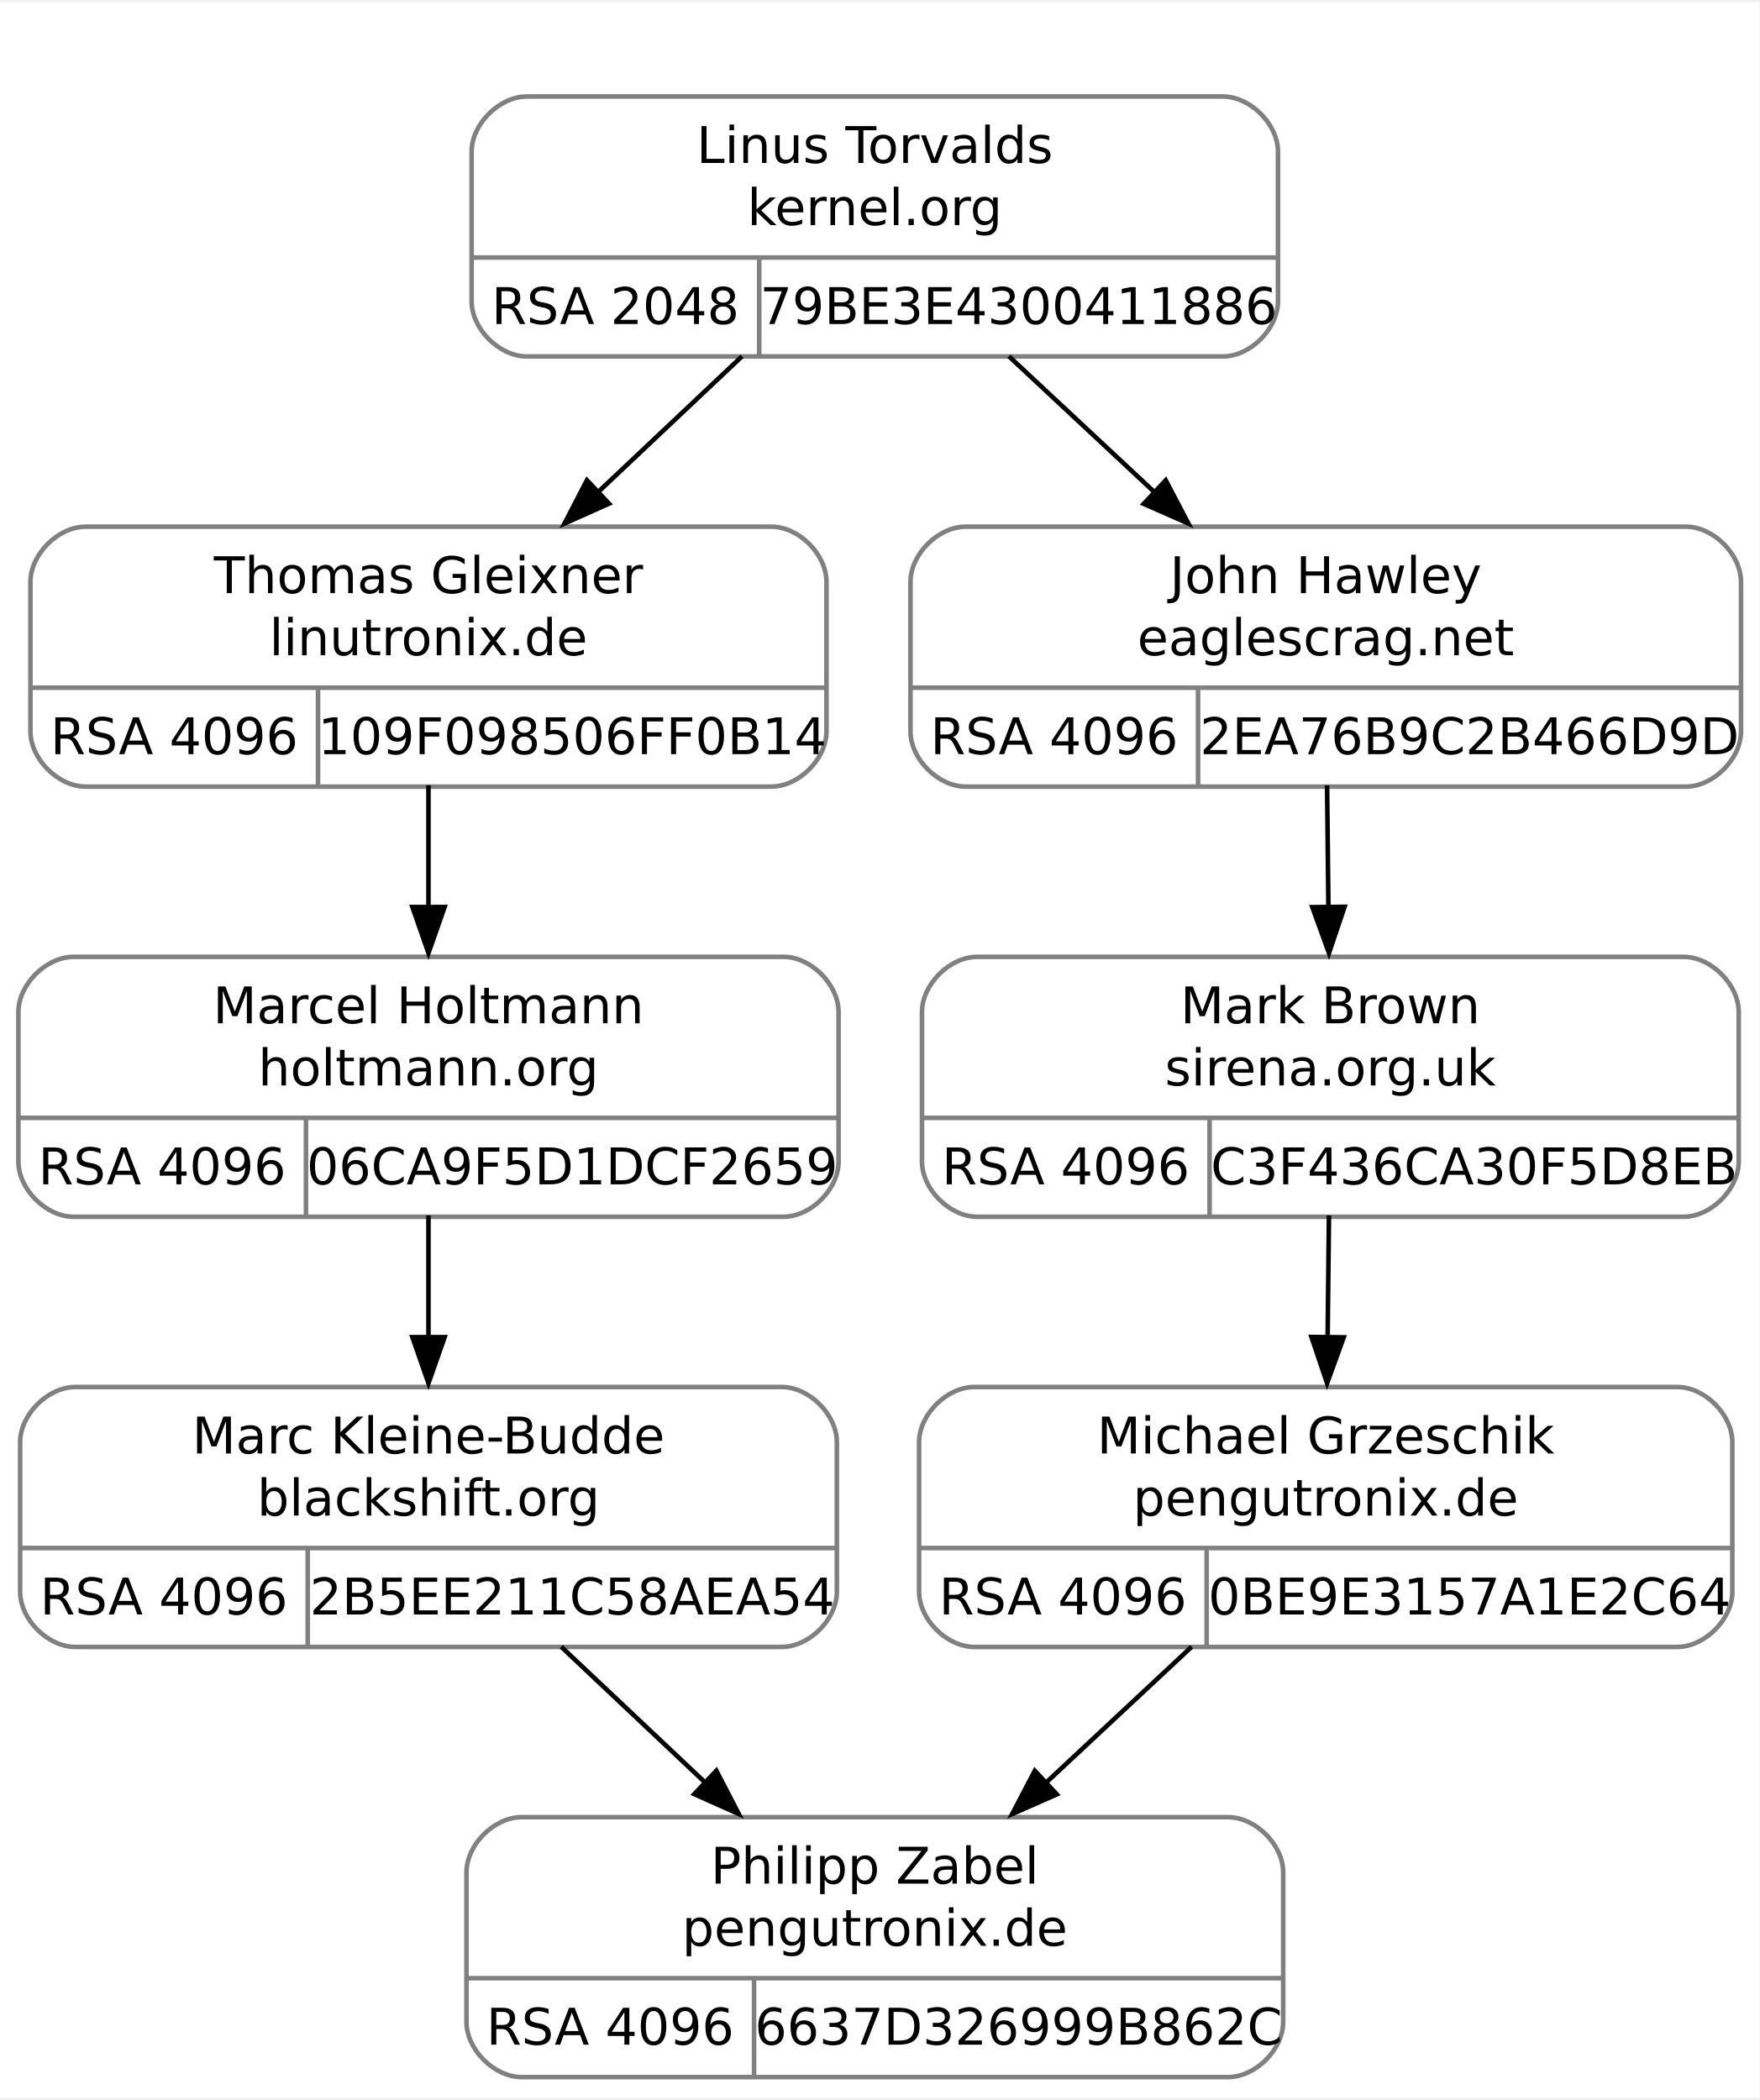
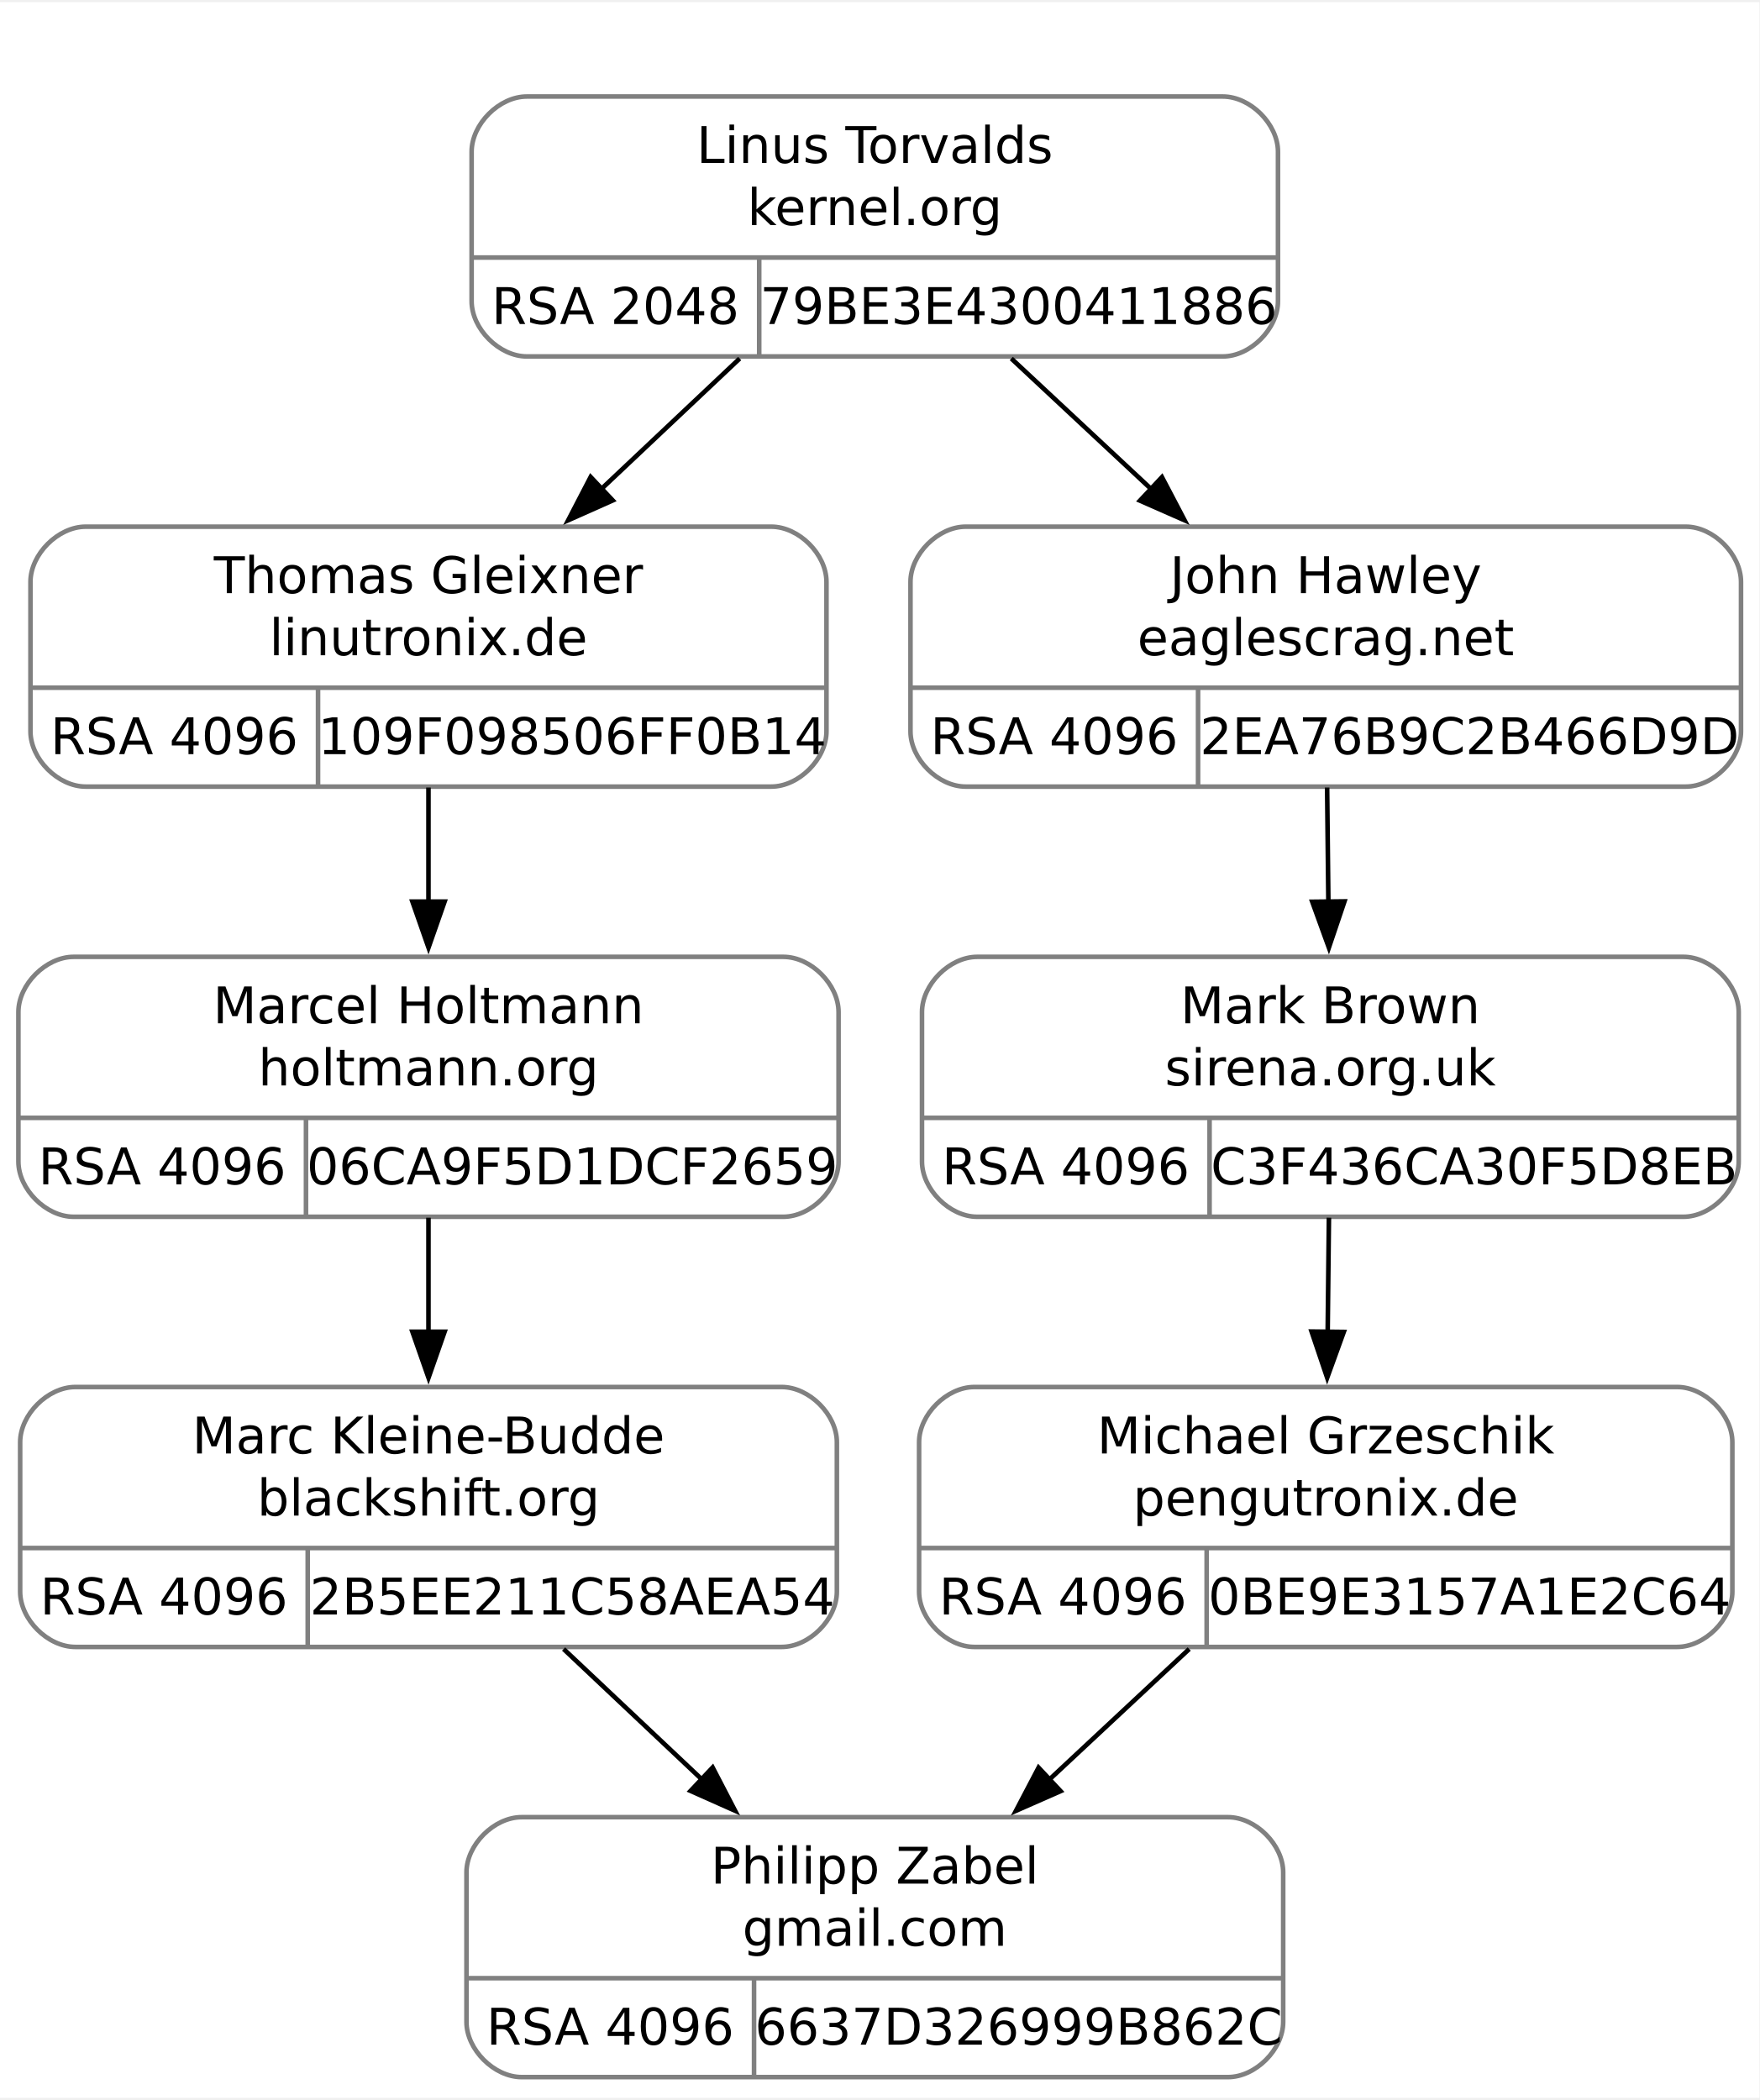
<svg xmlns="http://www.w3.org/2000/svg" width="382pt" height="456pt" viewBox="0.00 0.00 382.38 455.50">
  <g id="graph0" class="graph" transform="scale(1 1) rotate(0) translate(4 451.5)">
    <polygon fill="white" stroke="none" points="-4,4 -4,-451.5 378.38,-451.5 378.38,4 -4,4" />
    <g id="clust1" class="cluster">
      <polygon fill="none" stroke="white" points="90.12,-366 90.12,-439.5 282.12,-439.5 282.12,-366 90.12,-366" />
    </g>
    <g id="node1" class="node">
      <path fill="none" stroke="gray" d="M14.62,-281C14.62,-281 163.62,-281 163.62,-281 169.62,-281 175.62,-287 175.62,-293 175.62,-293 175.62,-325.5 175.62,-325.5 175.62,-331.5 169.62,-337.5 163.62,-337.5 163.62,-337.5 14.62,-337.5 14.62,-337.5 8.62,-337.5 2.62,-331.5 2.62,-325.5 2.62,-325.5 2.62,-293 2.62,-293 2.62,-287 8.62,-281 14.62,-281" />
      <text text-anchor="middle" x="89.12" y="-323.05" font-family="droid sans,dejavu sans,helvetica" font-size="11.00">Thomas Gleixner</text>
      <text text-anchor="middle" x="89.12" y="-309.55" font-family="droid sans,dejavu sans,helvetica" font-size="11.00">linutronix.de</text>
      <polyline fill="none" stroke="gray" points="2.62,-302.5 175.62,-302.5" />
      <text text-anchor="middle" x="33.88" y="-288.05" font-family="droid sans,dejavu sans,helvetica" font-size="11.00">RSA 4096</text>
      <polyline fill="none" stroke="gray" points="65.12,-281 65.12,-302.5" />
      <text text-anchor="middle" x="120.38" y="-288.05" font-family="droid sans,dejavu sans,helvetica" font-size="11.00">109F098506FF0B14</text>
    </g>
    <g id="node3" class="node">
      <path fill="none" stroke="gray" d="M12,-187.5C12,-187.5 166.25,-187.5 166.25,-187.5 172.25,-187.5 178.25,-193.5 178.25,-199.5 178.25,-199.5 178.25,-232 178.25,-232 178.25,-238 172.25,-244 166.25,-244 166.25,-244 12,-244 12,-244 6,-244 0,-238 0,-232 0,-232 0,-199.5 0,-199.5 0,-193.5 6,-187.5 12,-187.5" />
      <text text-anchor="middle" x="89.12" y="-229.55" font-family="droid sans,dejavu sans,helvetica" font-size="11.00">Marcel Holtmann</text>
      <text text-anchor="middle" x="89.12" y="-216.05" font-family="droid sans,dejavu sans,helvetica" font-size="11.00">holtmann.org</text>
      <polyline fill="none" stroke="gray" points="0,-209 178.25,-209" />
      <text text-anchor="middle" x="31.25" y="-194.55" font-family="droid sans,dejavu sans,helvetica" font-size="11.00">RSA 4096</text>
      <polyline fill="none" stroke="gray" points="62.5,-187.5 62.5,-209" />
      <text text-anchor="middle" x="120.38" y="-194.55" font-family="droid sans,dejavu sans,helvetica" font-size="11.00">06CA9F5D1DCF2659</text>
    </g>
    <g id="edge2" class="edge">
-       <path fill="none" stroke="black" d="M89.12,-281.29C89.12,-272.99 89.12,-263.69 89.12,-254.79" />
-       <polygon fill="black" stroke="black" points="92.63,-254.83 89.12,-244.83 85.63,-254.83 92.63,-254.83" />
+       <path fill="none" stroke="black" d="M89.12,-280.8C89.12,-273 89.12,-264.35 89.12,-255.99" />
+       <polygon fill="black" stroke="black" points="92.63,-256.01 89.13,-246.01 85.63,-256.01 92.63,-256.01" />
    </g>
    <g id="node2" class="node">
      <path fill="none" stroke="gray" d="M110.5,-374.5C110.5,-374.5 261.75,-374.5 261.75,-374.5 267.75,-374.5 273.75,-380.5 273.75,-386.5 273.75,-386.5 273.75,-419 273.75,-419 273.75,-425 267.75,-431 261.75,-431 261.75,-431 110.5,-431 110.5,-431 104.5,-431 98.5,-425 98.5,-419 98.5,-419 98.5,-386.5 98.5,-386.5 98.5,-380.5 104.5,-374.5 110.5,-374.5" />
      <text text-anchor="middle" x="186.12" y="-416.55" font-family="droid sans,dejavu sans,helvetica" font-size="11.00">Linus Torvalds</text>
      <text text-anchor="middle" x="186.12" y="-403.05" font-family="droid sans,dejavu sans,helvetica" font-size="11.00">kernel.org</text>
      <polyline fill="none" stroke="gray" points="98.5,-396 273.75,-396" />
      <text text-anchor="middle" x="129.75" y="-381.55" font-family="droid sans,dejavu sans,helvetica" font-size="11.00">RSA 2048</text>
      <polyline fill="none" stroke="gray" points="161,-374.5 161,-396" />
      <text text-anchor="middle" x="217.38" y="-381.55" font-family="droid sans,dejavu sans,helvetica" font-size="11.00">79BE3E4300411886</text>
    </g>
    <g id="edge1" class="edge">
-       <path fill="none" stroke="black" d="M157.28,-374.54C147.32,-365.14 136.01,-354.48 125.52,-344.58" />
-       <polygon fill="black" stroke="black" points="128.36,-342.51 118.69,-338.19 123.56,-347.6 128.36,-342.51" />
+       <path fill="none" stroke="black" d="M156.76,-374.05C147.26,-365.09 136.6,-355.03 126.6,-345.6" />
+       <polygon fill="black" stroke="black" points="129.17,-343.21 119.49,-338.9 124.37,-348.3 129.17,-343.21" />
    </g>
    <g id="node6" class="node">
      <path fill="none" stroke="gray" d="M205.88,-281C205.88,-281 362.38,-281 362.38,-281 368.38,-281 374.38,-287 374.38,-293 374.38,-293 374.38,-325.5 374.38,-325.5 374.38,-331.5 368.38,-337.5 362.38,-337.5 362.38,-337.5 205.88,-337.5 205.88,-337.5 199.88,-337.5 193.88,-331.5 193.88,-325.5 193.88,-325.5 193.88,-293 193.88,-293 193.88,-287 199.88,-281 205.88,-281" />
      <text text-anchor="middle" x="284.12" y="-323.05" font-family="droid sans,dejavu sans,helvetica" font-size="11.00">John Hawley</text>
      <text text-anchor="middle" x="284.12" y="-309.55" font-family="droid sans,dejavu sans,helvetica" font-size="11.00">eaglescrag.net</text>
      <polyline fill="none" stroke="gray" points="193.88,-302.5 374.38,-302.5" />
      <text text-anchor="middle" x="225.12" y="-288.05" font-family="droid sans,dejavu sans,helvetica" font-size="11.00">RSA 4096</text>
      <polyline fill="none" stroke="gray" points="256.38,-281 256.38,-302.5" />
      <text text-anchor="middle" x="315.38" y="-288.05" font-family="droid sans,dejavu sans,helvetica" font-size="11.00">2EA76B9C2B466D9D</text>
    </g>
    <g id="edge5" class="edge">
-       <path fill="none" stroke="black" d="M215.26,-374.54C225.33,-365.14 236.75,-354.48 247.36,-344.58" />
-       <polygon fill="black" stroke="black" points="249.35,-347.58 254.27,-338.19 244.57,-342.46 249.35,-347.58" />
+       <path fill="none" stroke="black" d="M215.79,-374.05C225.39,-365.09 236.16,-355.03 246.27,-345.6" />
+       <polygon fill="black" stroke="black" points="248.53,-348.27 253.45,-338.89 243.75,-343.16 248.53,-348.27" />
    </g>
    <g id="node4" class="node">
      <path fill="none" stroke="gray" d="M12.37,-94C12.37,-94 165.88,-94 165.88,-94 171.88,-94 177.88,-100 177.88,-106 177.88,-106 177.88,-138.5 177.88,-138.5 177.88,-144.5 171.88,-150.5 165.88,-150.5 165.88,-150.5 12.38,-150.5 12.38,-150.5 6.38,-150.5 0.38,-144.5 0.38,-138.5 0.38,-138.5 0.38,-106 0.38,-106 0.38,-100 6.37,-94 12.37,-94" />
      <text text-anchor="middle" x="89.12" y="-136.05" font-family="droid sans,dejavu sans,helvetica" font-size="11.00">Marc Kleine-Budde</text>
      <text text-anchor="middle" x="89.12" y="-122.55" font-family="droid sans,dejavu sans,helvetica" font-size="11.00">blackshift.org</text>
      <polyline fill="none" stroke="gray" points="0.38,-115.5 177.88,-115.5" />
      <text text-anchor="middle" x="31.62" y="-101.05" font-family="droid sans,dejavu sans,helvetica" font-size="11.00">RSA 4096</text>
      <polyline fill="none" stroke="gray" points="62.88,-94 62.88,-115.5" />
      <text text-anchor="middle" x="120.38" y="-101.05" font-family="droid sans,dejavu sans,helvetica" font-size="11.00">2B5EE211C58AEA54</text>
    </g>
    <g id="edge3" class="edge">
-       <path fill="none" stroke="black" d="M89.12,-187.79C89.12,-179.49 89.12,-170.19 89.12,-161.29" />
-       <polygon fill="black" stroke="black" points="92.63,-161.33 89.12,-151.33 85.63,-161.33 92.63,-161.33" />
+       <path fill="none" stroke="black" d="M89.12,-187.3C89.12,-179.5 89.12,-170.85 89.12,-162.49" />
+       <polygon fill="black" stroke="black" points="92.63,-162.51 89.13,-152.51 85.63,-162.51 92.63,-162.51" />
    </g>
    <g id="node5" class="node">
      <path fill="none" stroke="gray" d="M109.38,-0.5C109.38,-0.5 262.88,-0.5 262.88,-0.5 268.88,-0.5 274.88,-6.5 274.88,-12.5 274.88,-12.5 274.88,-45 274.88,-45 274.88,-51 268.88,-57 262.88,-57 262.88,-57 109.38,-57 109.38,-57 103.38,-57 97.38,-51 97.38,-45 97.38,-45 97.38,-12.5 97.38,-12.5 97.38,-6.5 103.38,-0.5 109.38,-0.5" />
      <text text-anchor="middle" x="186.12" y="-42.55" font-family="droid sans,dejavu sans,helvetica" font-size="11.00">Philipp Zabel</text>
-       <text text-anchor="middle" x="186.12" y="-29.05" font-family="droid sans,dejavu sans,helvetica" font-size="11.00">pengutronix.de</text>
+       <text text-anchor="middle" x="186.12" y="-29.05" font-family="droid sans,dejavu sans,helvetica" font-size="11.00">gmail.com</text>
      <polyline fill="none" stroke="gray" points="97.38,-22 274.88,-22" />
      <text text-anchor="middle" x="128.62" y="-7.55" font-family="droid sans,dejavu sans,helvetica" font-size="11.00">RSA 4096</text>
      <polyline fill="none" stroke="gray" points="159.88,-0.5 159.88,-22" />
      <text text-anchor="middle" x="217.38" y="-7.55" font-family="droid sans,dejavu sans,helvetica" font-size="11.00">6637D326999B862C</text>
    </g>
    <g id="edge4" class="edge">
-       <path fill="none" stroke="black" d="M117.97,-94.04C127.93,-84.64 139.24,-73.98 149.73,-64.08" />
-       <polygon fill="black" stroke="black" points="151.69,-67.1 156.56,-57.69 146.89,-62.01 151.69,-67.1" />
+       <path fill="none" stroke="black" d="M118.49,-93.55C127.99,-84.59 138.65,-74.53 148.65,-65.1" />
+       <polygon fill="black" stroke="black" points="150.88,-67.8 155.76,-58.4 146.08,-62.71 150.88,-67.8" />
    </g>
    <g id="node7" class="node">
      <path fill="none" stroke="gray" d="M208.38,-187.5C208.38,-187.5 361.88,-187.5 361.88,-187.5 367.88,-187.5 373.88,-193.5 373.88,-199.5 373.88,-199.5 373.88,-232 373.88,-232 373.88,-238 367.88,-244 361.88,-244 361.88,-244 208.38,-244 208.38,-244 202.38,-244 196.38,-238 196.38,-232 196.38,-232 196.38,-199.5 196.38,-199.5 196.38,-193.5 202.38,-187.5 208.38,-187.5" />
      <text text-anchor="middle" x="285.12" y="-229.55" font-family="droid sans,dejavu sans,helvetica" font-size="11.00">Mark Brown</text>
      <text text-anchor="middle" x="285.12" y="-216.05" font-family="droid sans,dejavu sans,helvetica" font-size="11.00">sirena.org.uk</text>
      <polyline fill="none" stroke="gray" points="196.38,-209 373.88,-209" />
      <text text-anchor="middle" x="227.62" y="-194.55" font-family="droid sans,dejavu sans,helvetica" font-size="11.00">RSA 4096</text>
      <polyline fill="none" stroke="gray" points="258.88,-187.5 258.88,-209" />
      <text text-anchor="middle" x="316.38" y="-194.55" font-family="droid sans,dejavu sans,helvetica" font-size="11.00">C3F436CA30F5D8EB</text>
    </g>
    <g id="edge6" class="edge">
-       <path fill="none" stroke="black" d="M284.42,-281.29C284.51,-272.99 284.61,-263.69 284.71,-254.79" />
-       <polygon fill="black" stroke="black" points="288.22,-254.87 284.83,-244.83 281.22,-254.79 288.22,-254.87" />
+       <path fill="none" stroke="black" d="M284.43,-280.8C284.51,-273 284.6,-264.35 284.7,-255.99" />
+       <polygon fill="black" stroke="black" points="288.2,-256.05 284.81,-246.01 281.2,-255.97 288.2,-256.05" />
    </g>
    <g id="node8" class="node">
      <path fill="none" stroke="gray" d="M207.75,-94C207.75,-94 360.5,-94 360.5,-94 366.5,-94 372.5,-100 372.5,-106 372.5,-106 372.5,-138.5 372.5,-138.5 372.5,-144.5 366.5,-150.5 360.5,-150.5 360.5,-150.5 207.75,-150.5 207.75,-150.5 201.75,-150.5 195.75,-144.5 195.75,-138.5 195.75,-138.5 195.75,-106 195.75,-106 195.75,-100 201.75,-94 207.75,-94" />
      <text text-anchor="middle" x="284.12" y="-136.05" font-family="droid sans,dejavu sans,helvetica" font-size="11.00">Michael Grzeschik</text>
      <text text-anchor="middle" x="284.12" y="-122.55" font-family="droid sans,dejavu sans,helvetica" font-size="11.00">pengutronix.de</text>
      <polyline fill="none" stroke="gray" points="195.75,-115.5 372.5,-115.5" />
      <text text-anchor="middle" x="227" y="-101.05" font-family="droid sans,dejavu sans,helvetica" font-size="11.00">RSA 4096</text>
      <polyline fill="none" stroke="gray" points="258.25,-94 258.25,-115.5" />
      <text text-anchor="middle" x="315.38" y="-101.05" font-family="droid sans,dejavu sans,helvetica" font-size="11.00">0BE9E3157A1E2C64</text>
    </g>
    <g id="edge7" class="edge">
-       <path fill="none" stroke="black" d="M284.83,-187.79C284.74,-179.49 284.64,-170.19 284.54,-161.29" />
-       <polygon fill="black" stroke="black" points="288.03,-161.29 284.42,-151.33 281.03,-161.37 288.03,-161.29" />
+       <path fill="none" stroke="black" d="M284.82,-187.3C284.74,-179.5 284.65,-170.85 284.55,-162.49" />
+       <polygon fill="black" stroke="black" points="288.05,-162.47 284.44,-152.51 281.05,-162.55 288.05,-162.47" />
    </g>
    <g id="edge8" class="edge">
-       <path fill="none" stroke="black" d="M254.99,-94.04C244.92,-84.64 233.5,-73.98 222.89,-64.08" />
-       <polygon fill="black" stroke="black" points="225.68,-61.96 215.98,-57.69 220.9,-67.08 225.68,-61.96" />
+       <path fill="none" stroke="black" d="M254.46,-93.55C244.86,-84.59 234.09,-74.53 223.98,-65.1" />
+       <polygon fill="black" stroke="black" points="226.5,-62.66 216.8,-58.39 221.72,-67.77 226.5,-62.66" />
    </g>
  </g>
</svg>
